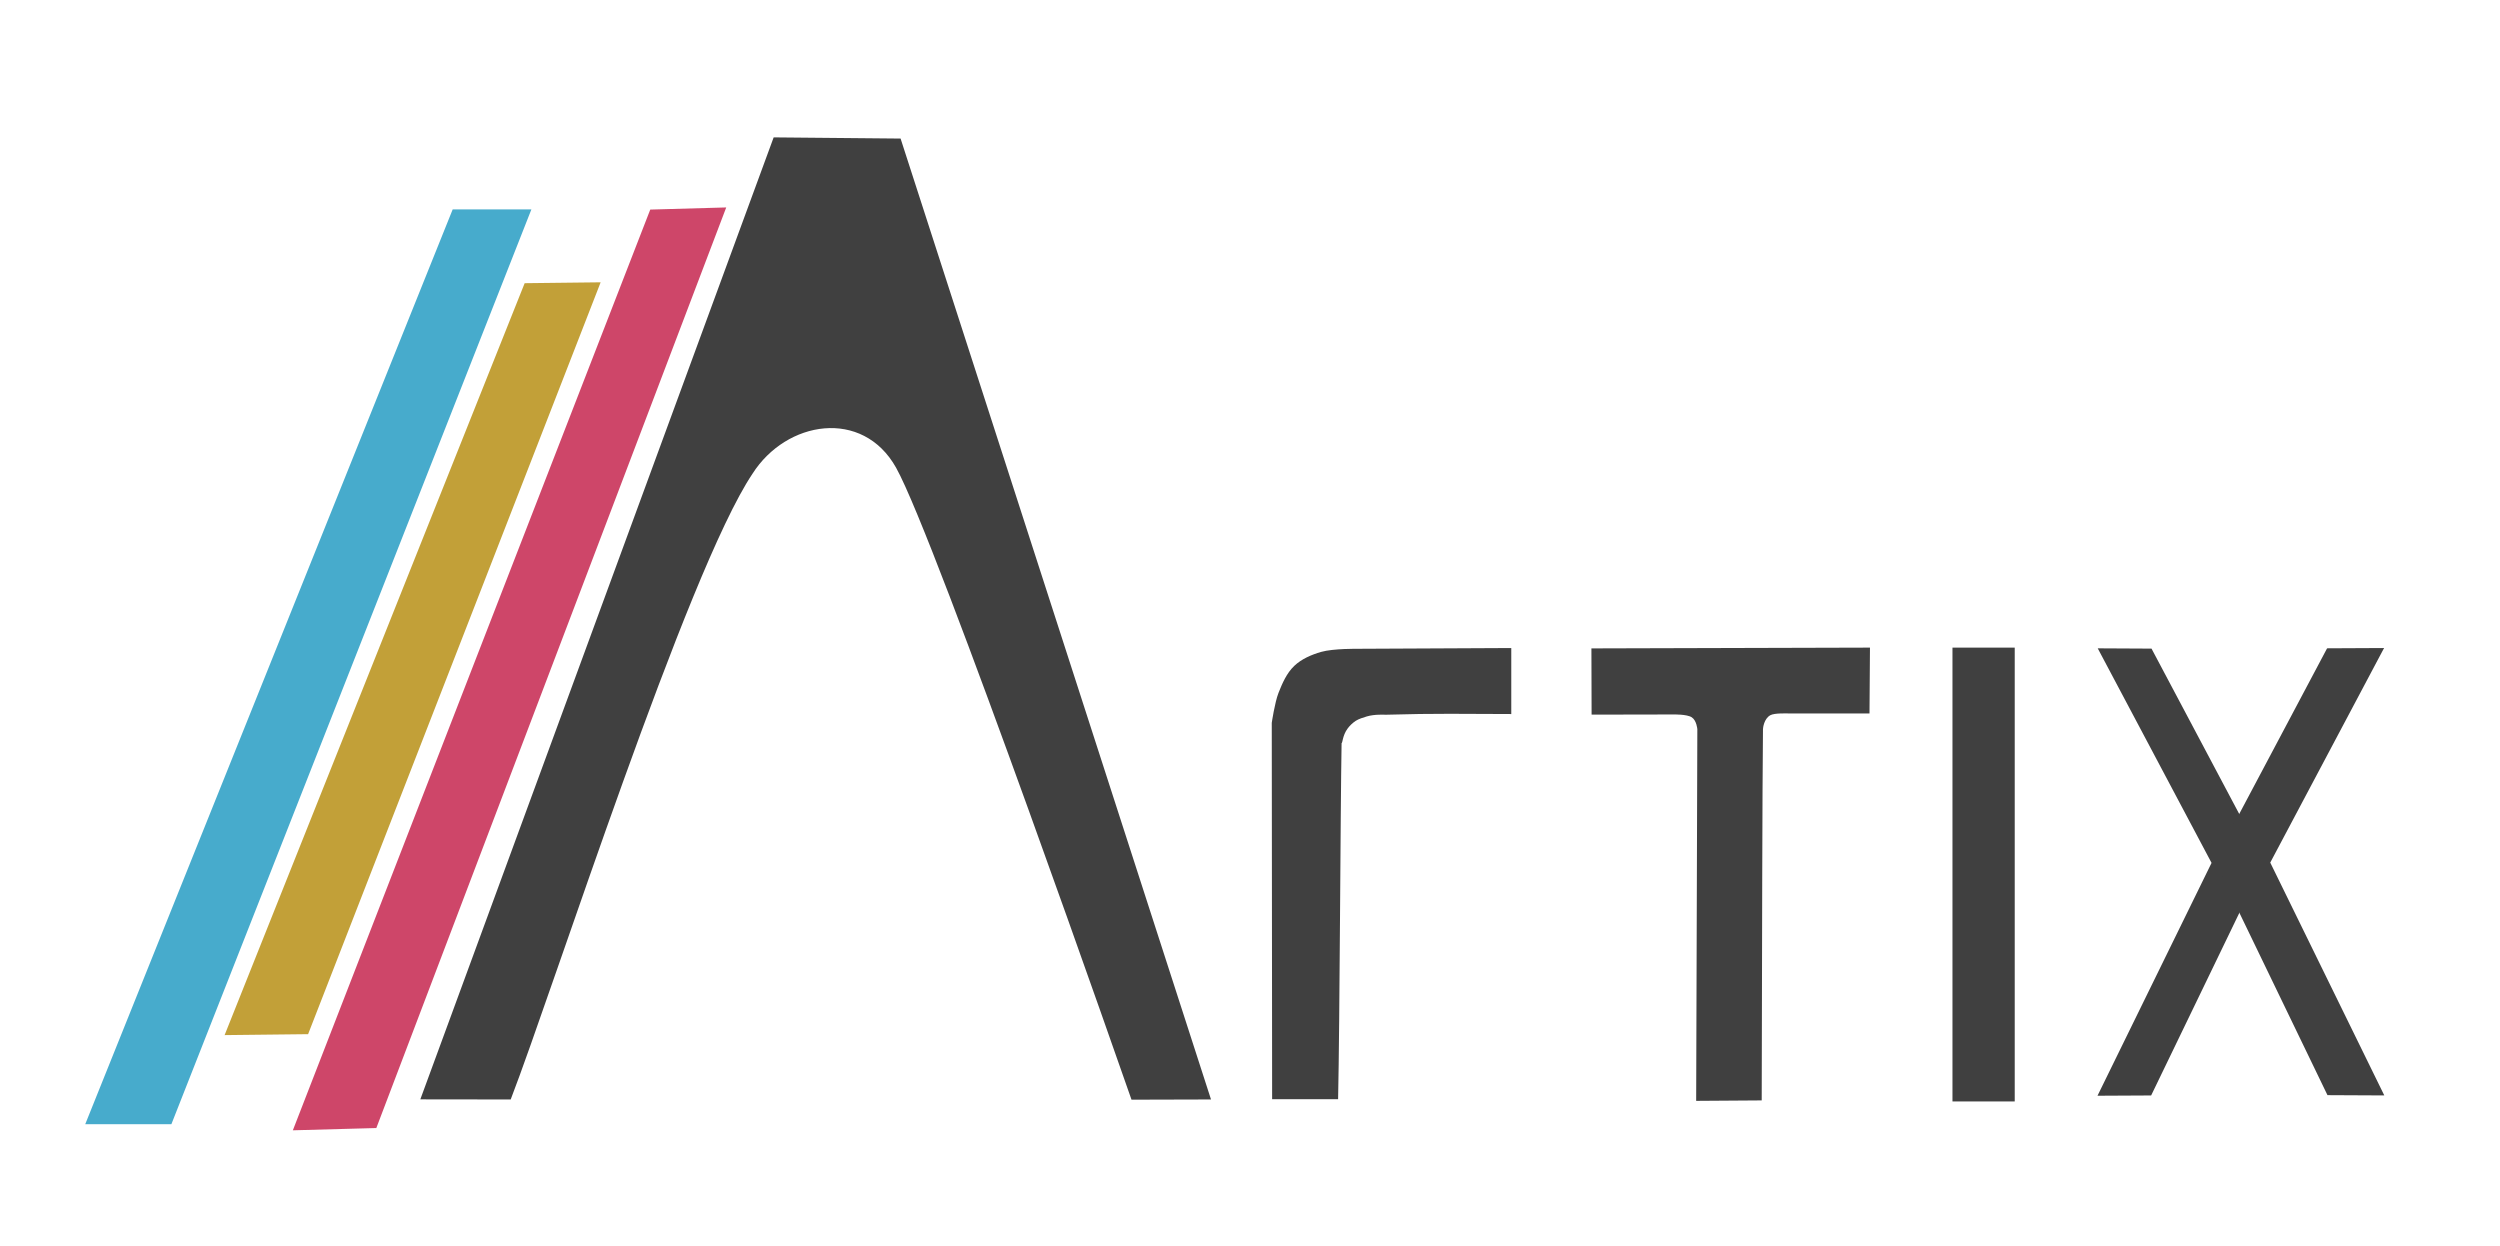
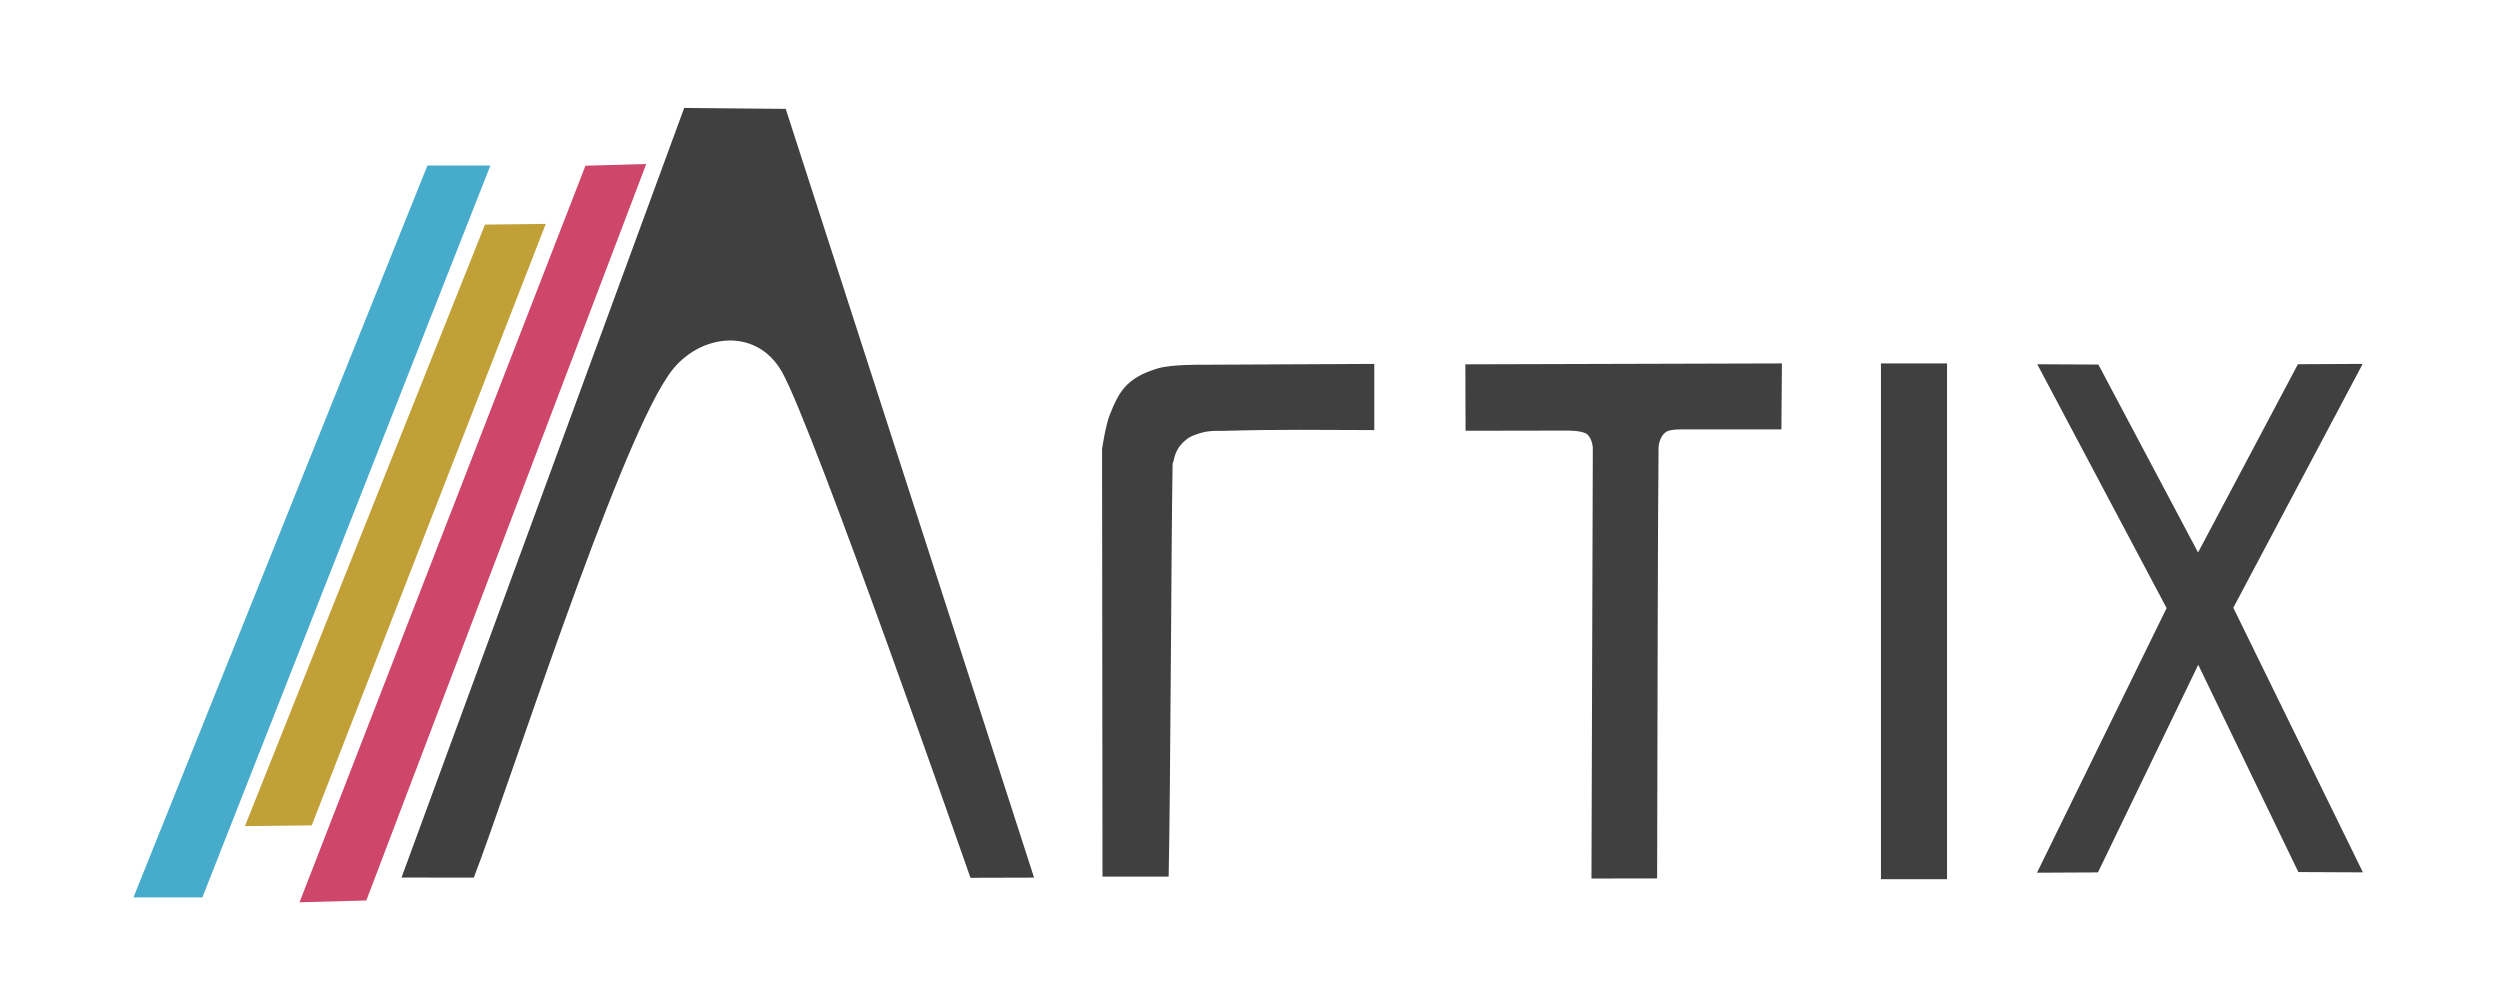
- <svg xmlns="http://www.w3.org/2000/svg" width="600mm" height="299mm" viewBox="0 0 600 299" version="1.1" id="svg8">
+ <svg xmlns="http://www.w3.org/2000/svg" width="750mm" height="300mm" viewBox="0 0 750 300" version="1.1" id="svg8">
  <defs id="defs2" />
-   <g id="layer1" transform="translate(0,2)">
-     <path style="fill:#47abcc;fill-opacity:1;stroke:none;stroke-width:0.293px;stroke-linecap:butt;stroke-linejoin:miter;stroke-opacity:1" d="m 108.646,48.254 h 18.89 L 41.135,267.804 h -20.677 z" id="path828" />
-     <path style="fill:#c2a038;fill-opacity:1;stroke:none;stroke-width:0.294px;stroke-linecap:butt;stroke-linejoin:miter;stroke-opacity:1" d="M 125.918,65.966 144.155,65.754 73.944,246.2 53.904,246.426 Z" id="path828-8" />
-     <path style="fill:#ce4669;fill-opacity:1;stroke:none;stroke-width:0.294px;stroke-linecap:butt;stroke-linejoin:miter;stroke-opacity:1" d="M 156.061,48.299 174.294,47.787 90.318,268.728 70.283,269.275 Z" id="path828-8-0" />
-     <path style="fill:#404040;fill-opacity:1;stroke:none;stroke-width:0.294px;stroke-linecap:butt;stroke-linejoin:miter;stroke-opacity:1" d="m 185.678,30.971 30.464,0.284 74.5,230.617 -19.081,0.052 c 0,0 -46.935,-134.632 -56.509,-151.69 -8.026,-14.3 -26.329,-11.334 -34.472,1.489 -15.67,23.388 -47.729,123.471 -58.013,150.151 l -21.69,-0.028 z" id="path828-8-0-1" />
-     <path style="fill:#404040;fill-opacity:1;stroke:none;stroke-width:0.381px;stroke-linecap:butt;stroke-linejoin:miter;stroke-opacity:1" d="m 310.626,157.81 c -1.811,1.722 -2.865,4.148 -3.781,6.474 -0.901,2.287 -1.622,7.192 -1.622,7.192 l 0.088,90.329 h 15.834 c 0.395,-18.202 0.547,-69.124 0.837,-85.449 0.246,-0.011 0.212,-1.812 1.412,-3.463 0.481,-0.662 1.16,-1.351 1.987,-1.894 0.681,-0.447 1.826,-0.811 2.646,-1.053 1.937,-0.572 4.208,-0.4 4.585,-0.411 11.763,-0.35 19.049,-0.191 30.095,-0.166 v -15.841 l -36.652,0.18 c 0,0 -6.076,-0.088 -8.954,0.741 -2.336,0.674 -4.713,1.684 -6.475,3.36 z" id="path820" />
-     <path style="fill:#404040;fill-opacity:1;stroke:none;stroke-width:0.381px;stroke-linecap:butt;stroke-linejoin:miter;stroke-opacity:1" d="m 407.361,172.999 -0.28,89.207 15.729,-0.109 c 0.093,-37.898 0.137,-73.73 0.304,-89.072 0.003,-0.284 0.211,-2.503 1.756,-3.369 1.014,-0.568 3.973,-0.418 4.374,-0.43 l 19.435,9.4e-4 0.113,-15.8 -66.852,0.189 0.043,15.895 19.639,-0.038 c 0,0 3.228,-0.086 4.403,0.682 1.175,0.768 1.336,2.843 1.336,2.843 z" id="path822" />
-     <path style="fill:#404040;fill-opacity:1;stroke:none;stroke-width:0.381px;stroke-linecap:butt;stroke-linejoin:miter;stroke-opacity:1" d="m 503.455,153.601 27.317,51.495 -27.373,55.881 12.876,-0.066 27.155,-56.218 -27.065,-51.026 z" id="path839" />
-     <rect style="opacity:1;fill:#404040;fill-opacity:1;fill-rule:nonzero;stroke:none;stroke-width:0.528;stroke-miterlimit:4;stroke-dasharray:none;stroke-dashoffset:24.5;stroke-opacity:1" id="rect858" width="14.941" height="108.918" x="468.593" y="153.428" ry="0" />
-     <path style="fill:#404040;fill-opacity:1;stroke:none;stroke-width:0.381px;stroke-linecap:butt;stroke-linejoin:miter;stroke-opacity:1" d="m 572.176,153.527 -27.317,51.495 27.373,55.881 -13.639,-0.066 -27.155,-56.218 27.065,-51.026 z" id="path839-2" />
+   <g id="layer1" transform="translate(0,3)">
+     <path style="fill:#47abcc;fill-opacity:1;stroke:none;stroke-width:0.293px;stroke-linecap:butt;stroke-linejoin:miter;stroke-opacity:1" d="m 128.225,46.667 h 18.89 L 60.714,266.217 h -20.677 z" id="path828" />
+     <path style="fill:#c2a038;fill-opacity:1;stroke:none;stroke-width:0.294px;stroke-linecap:butt;stroke-linejoin:miter;stroke-opacity:1" d="M 145.498,64.378 163.735,64.167 93.523,244.613 73.483,244.839 Z" id="path828-8" />
+     <path style="fill:#ce4669;fill-opacity:1;stroke:none;stroke-width:0.294px;stroke-linecap:butt;stroke-linejoin:miter;stroke-opacity:1" d="m 175.64,46.711 18.233,-0.511 -83.975,220.941 -20.035,0.547 z" id="path828-8-0" />
+     <path style="fill:#404040;fill-opacity:1;stroke:none;stroke-width:0.294px;stroke-linecap:butt;stroke-linejoin:miter;stroke-opacity:1" d="m 205.257,29.384 30.464,0.284 74.5,230.617 -19.081,0.052 c 0,0 -46.935,-134.632 -56.509,-151.69 -8.026,-14.3 -26.329,-11.334 -34.472,1.489 -15.67,23.388 -47.729,123.471 -58.013,150.151 l -21.69,-0.028 z" id="path828-8-0-1" />
+     <path style="fill:#404040;fill-opacity:1;stroke:none;stroke-width:0.542px;stroke-linecap:butt;stroke-linejoin:miter;stroke-opacity:1" d="m 338.299,112.254 c -2.572,2.447 -4.071,5.893 -5.372,9.196 -1.28,3.248 -2.305,10.217 -2.305,10.217 l 0.125,128.322 h 19.848 c 0.561,-25.858 0.777,-100.844 1.189,-124.035 0.35,-0.016 0.302,-2.574 2.006,-4.919 0.683,-0.94 1.648,-1.919 2.822,-2.69 0.967,-0.635 2.593,-1.152 3.759,-1.496 2.752,-0.812 5.979,-0.568 6.514,-0.584 16.711,-0.497 29.707,-0.271 45.4,-0.236 v -19.858 l -52.068,0.256 c 0,0 -8.632,-0.125 -12.72,1.053 -3.319,0.957 -6.695,2.393 -9.198,4.774 z" id="path820" />
+     <path style="fill:#404040;fill-opacity:1;stroke:none;stroke-width:0.542px;stroke-linecap:butt;stroke-linejoin:miter;stroke-opacity:1" d="m 477.838,133.831 -0.398,126.728 19.699,-0.03 c 0.133,-53.838 0.195,-107.512 0.431,-129.307 0.005,-0.404 0.3,-3.556 2.495,-4.786 1.441,-0.807 5.644,-0.593 6.214,-0.611 l 28.138,9.3e-4 0.161,-19.8 -94.971,0.269 0.062,19.935 30.016,-0.054 c 0,0 4.585,-0.122 6.255,0.969 1.669,1.091 1.898,4.039 1.898,4.039 z" id="path822" />
+     <path style="fill:#404040;fill-opacity:1;stroke:none;stroke-width:0.542px;stroke-linecap:butt;stroke-linejoin:miter;stroke-opacity:1" d="m 611.175,106.274 38.807,73.154 -38.886,79.385 18.292,-0.094 38.577,-79.864 -38.449,-72.487 z" id="path839" />
+     <rect style="opacity:1;fill:#404040;fill-opacity:1;fill-rule:nonzero;stroke:none;stroke-width:0.725;stroke-miterlimit:4;stroke-dasharray:none;stroke-dashoffset:24.5;stroke-opacity:1" id="rect858" width="19.829" height="154.73" x="564.283" y="106.028" ry="0" />
+     <path style="fill:#404040;fill-opacity:1;stroke:none;stroke-width:0.542px;stroke-linecap:butt;stroke-linejoin:miter;stroke-opacity:1" d="m 708.801,106.169 -38.807,73.154 38.886,79.385 -19.375,-0.094 -38.577,-79.864 38.449,-72.487 z" id="path839-2" />
  </g>
</svg>
